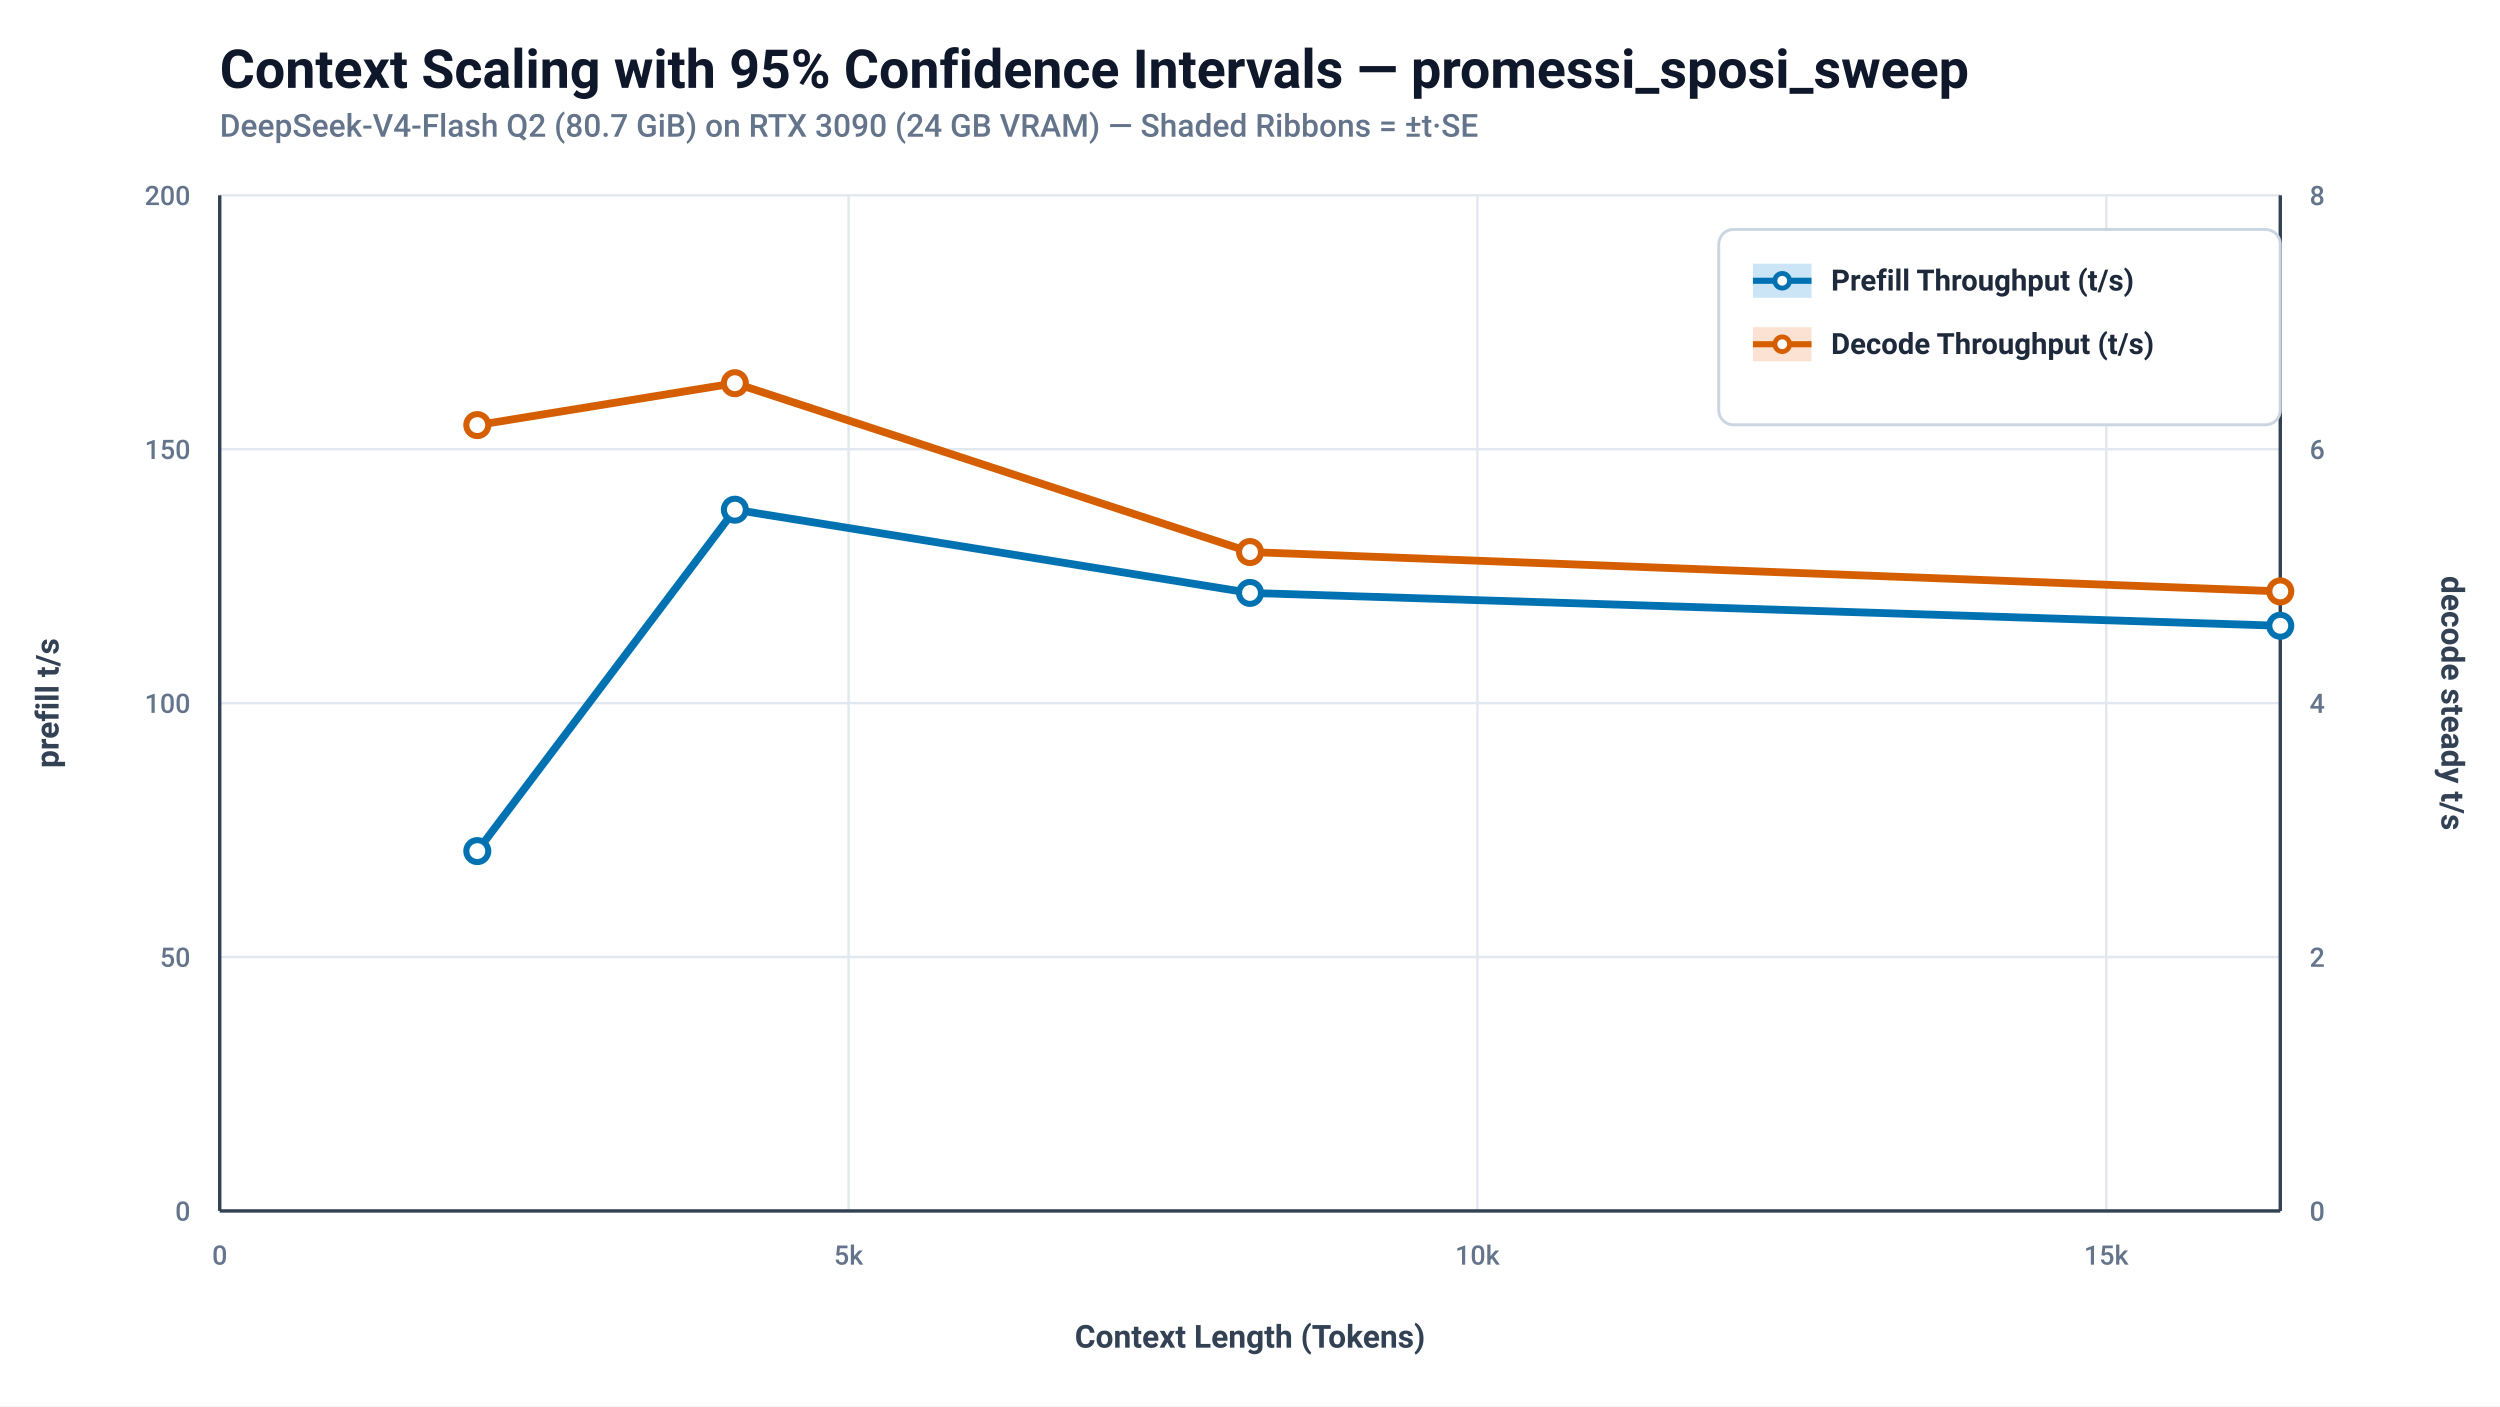
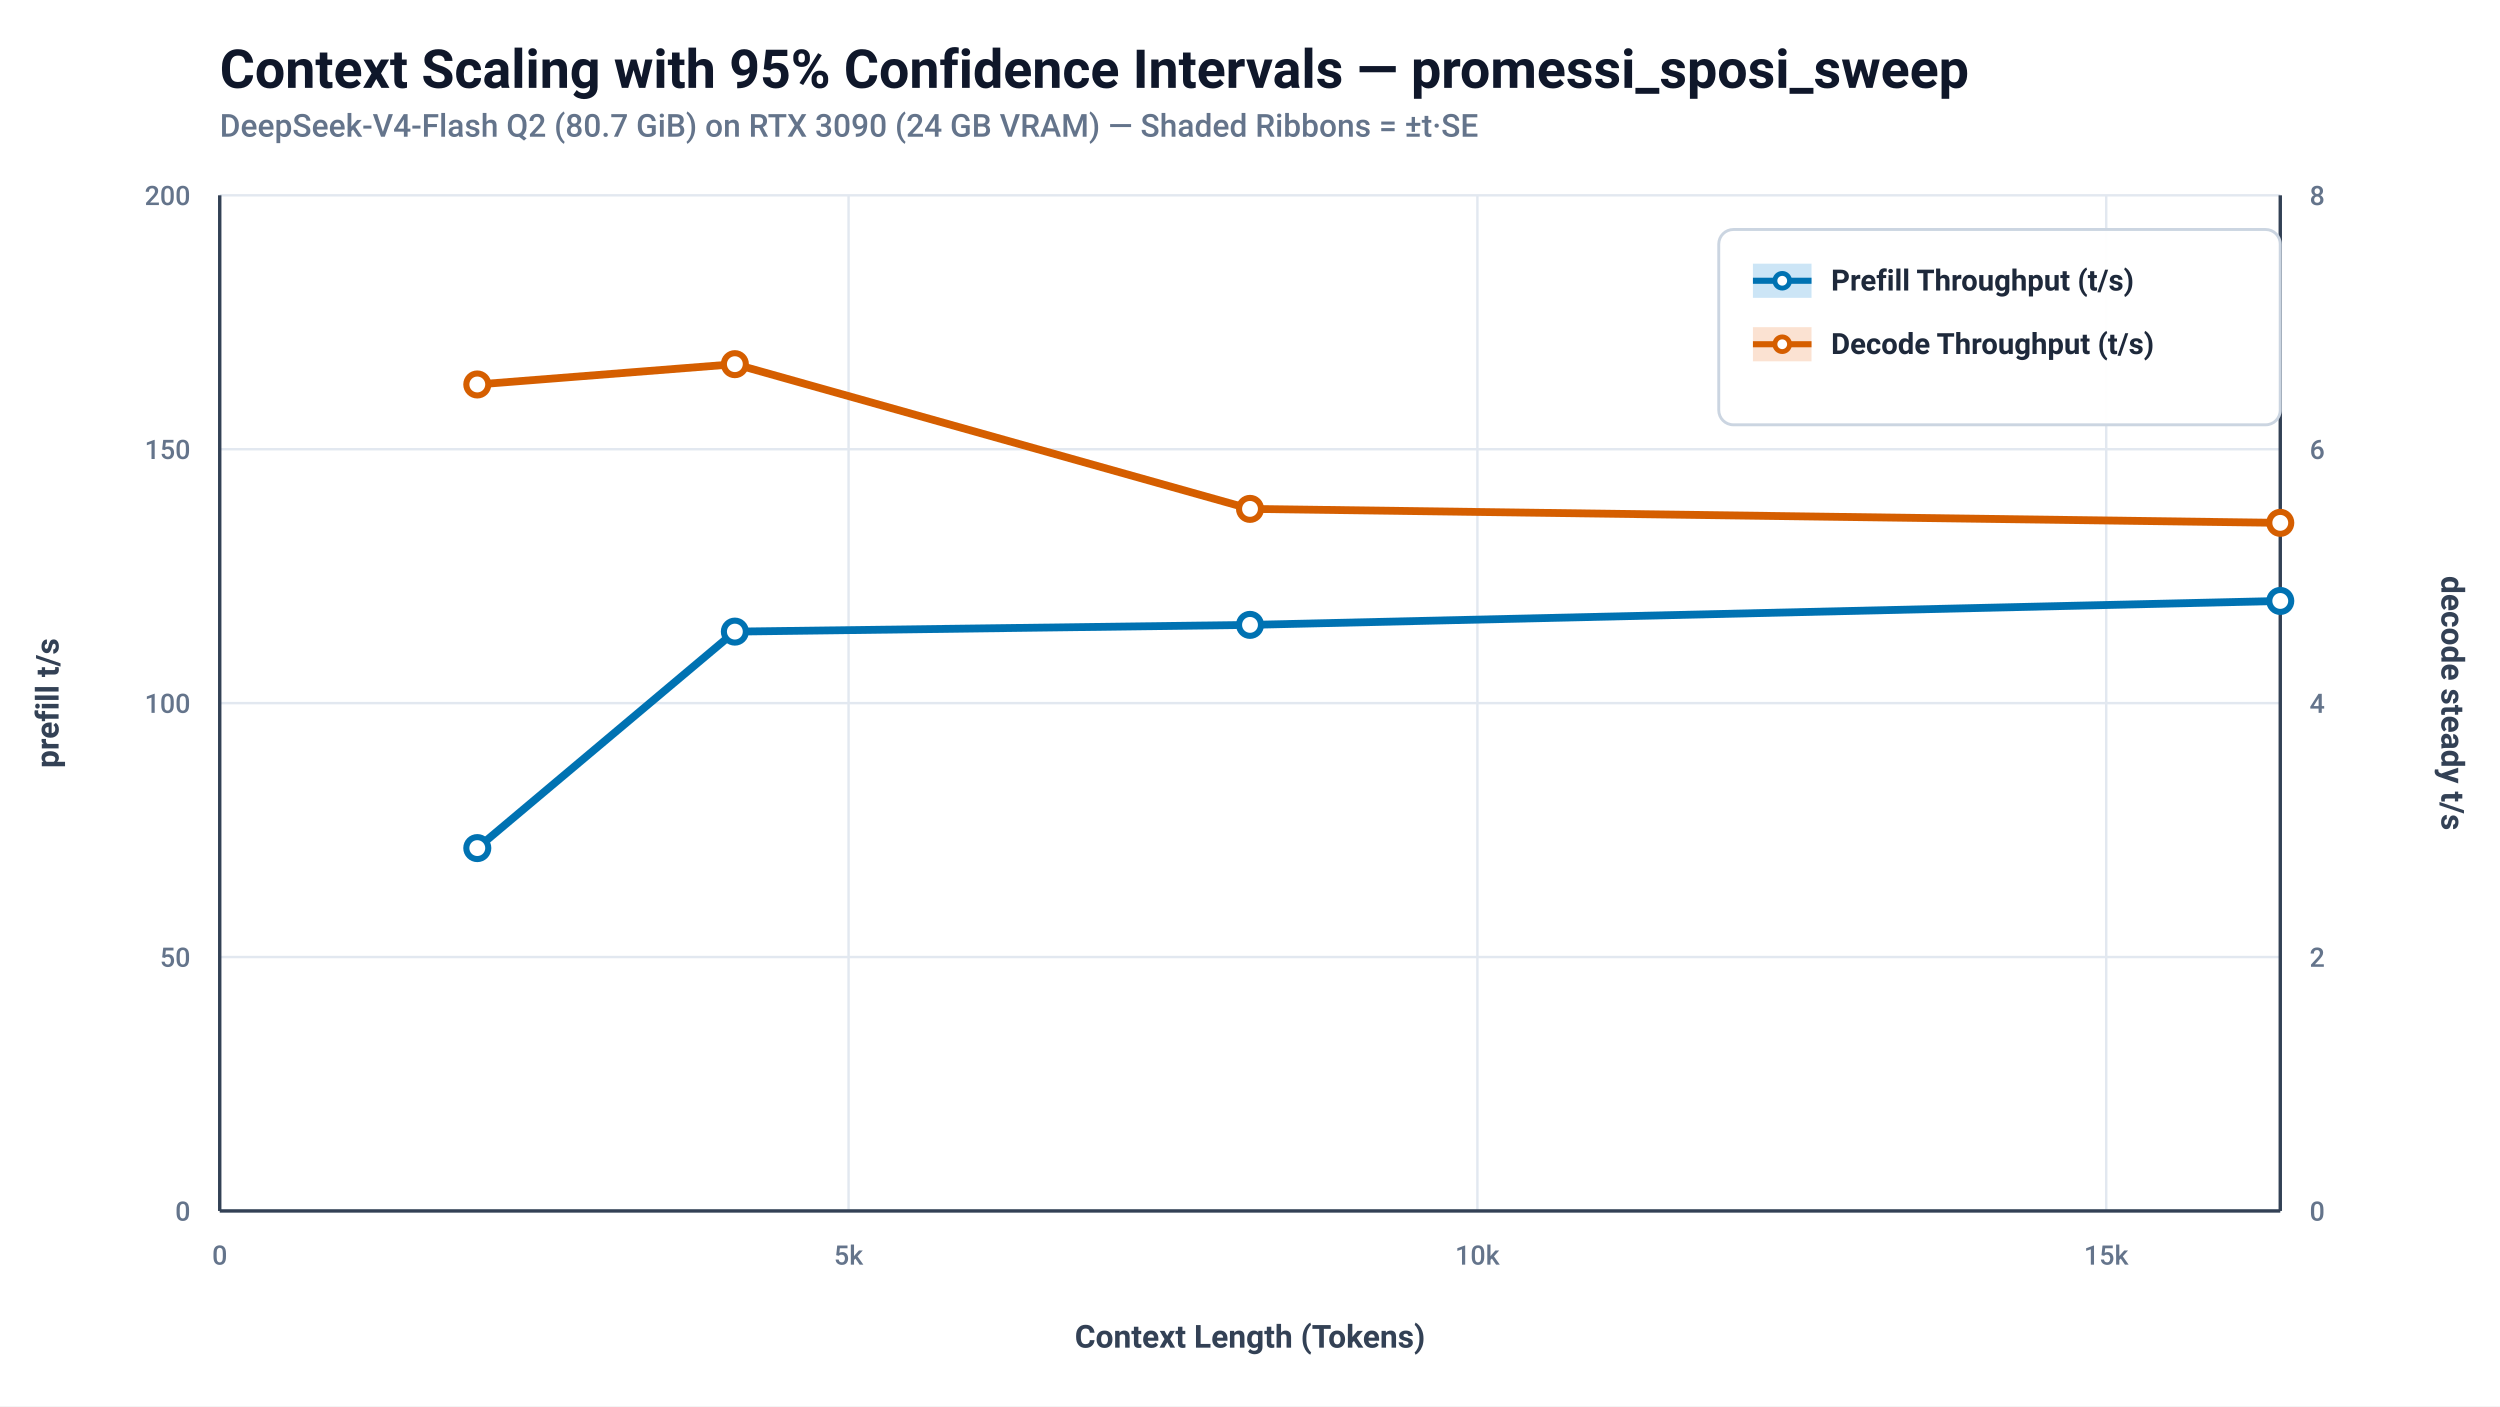
<svg xmlns="http://www.w3.org/2000/svg" width="1024" height="576" viewBox="0 0 1024 576">
  <style>
text { font-family: -apple-system, BlinkMacSystemFont, 'Segoe UI', Roboto, Helvetica, Arial, sans-serif; }
.title { font-size: 22px; font-weight: 700; fill: #0f172a; }
.subtitle { font-size: 13px; font-weight: 500; fill: #64748b; }
.axis-label { font-size: 13px; font-weight: 600; fill: #334155; }
.tick { font-size: 11px; font-weight: 500; fill: #64748b; }
.legend { font-size: 12px; font-weight: 600; fill: #1e293b; }
.whisker { stroke-linecap: round; }
</style>
  <rect width="1024" height="576" fill="#ffffff" />
  <text class="title" x="90" y="36">Context Scaling with 95% Confidence Intervals — promessi_sposi_sweep</text>
  <text class="subtitle" x="90" y="56">DeepSeek-V4-Flash Q2 (80.7 GiB) on RTX 3090 (24 GB VRAM) — Shaded Ribbons = ±t·SE</text>
  <line x1="90" y1="496.00" x2="934" y2="496.00" stroke="#e2e8f0" stroke-width="1" />
  <text class="tick" x="78" y="500.00" text-anchor="end">0</text>
  <line x1="90" y1="392.00" x2="934" y2="392.00" stroke="#e2e8f0" stroke-width="1" />
  <text class="tick" x="78" y="396.00" text-anchor="end">50</text>
  <line x1="90" y1="288.00" x2="934" y2="288.00" stroke="#e2e8f0" stroke-width="1" />
  <text class="tick" x="78" y="292.00" text-anchor="end">100</text>
  <line x1="90" y1="184.00" x2="934" y2="184.00" stroke="#e2e8f0" stroke-width="1" />
  <text class="tick" x="78" y="188.00" text-anchor="end">150</text>
  <line x1="90" y1="80.00" x2="934" y2="80.00" stroke="#e2e8f0" stroke-width="1" />
  <text class="tick" x="78" y="84.00" text-anchor="end">200</text>
  <text class="tick" x="946" y="500.00" text-anchor="start">0</text>
  <text class="tick" x="946" y="396.00" text-anchor="start">2</text>
  <text class="tick" x="946" y="292.00" text-anchor="start">4</text>
  <text class="tick" x="946" y="188.00" text-anchor="start">6</text>
  <text class="tick" x="946" y="84.00" text-anchor="start">8</text>
  <line x1="90.00" y1="80" x2="90.00" y2="496" stroke="#e2e8f0" stroke-width="1" />
  <text class="tick" x="90.00" y="518" text-anchor="middle">0</text>
  <line x1="347.57" y1="80" x2="347.57" y2="496" stroke="#e2e8f0" stroke-width="1" />
  <text class="tick" x="347.57" y="518" text-anchor="middle">5k</text>
  <line x1="605.14" y1="80" x2="605.14" y2="496" stroke="#e2e8f0" stroke-width="1" />
  <text class="tick" x="605.14" y="518" text-anchor="middle">10k</text>
  <line x1="862.71" y1="80" x2="862.71" y2="496" stroke="#e2e8f0" stroke-width="1" />
  <text class="tick" x="862.71" y="518" text-anchor="middle">15k</text>
  <line x1="90" y1="80" x2="90" y2="496" stroke="#334155" stroke-width="1.4" />
  <line x1="934" y1="80" x2="934" y2="496" stroke="#334155" stroke-width="1.4" />
  <line x1="90" y1="496" x2="934" y2="496" stroke="#334155" stroke-width="1.4" />
  <text class="axis-label" x="512.0" y="552" text-anchor="middle">Context Length (Tokens)</text>
  <text class="axis-label" x="24" y="288.0" text-anchor="middle" transform="rotate(-90 24 288.0)">prefill t/s</text>
  <text class="axis-label" x="1000" y="288.0" text-anchor="middle" transform="rotate(90 1000 288.0)">decode steady t/s</text>
-   <polygon points="195.50,348.61 301.00,208.77 512.00,242.86 934.00,256.32 934.00,256.32 512.00,242.86 301.00,208.77 195.50,348.61" fill="#9accee" fill-opacity="0.35" />
-   <line class="whisker" x1="195.50" y1="348.61" x2="195.50" y2="348.61" stroke="#0072B2" stroke-width="1.6" opacity="0.75" />
-   <line class="whisker" x1="191.50" y1="348.61" x2="199.50" y2="348.61" stroke="#0072B2" stroke-width="1.6" opacity="0.75" />
-   <line class="whisker" x1="191.50" y1="348.61" x2="199.50" y2="348.61" stroke="#0072B2" stroke-width="1.6" opacity="0.75" />
-   <line class="whisker" x1="301.00" y1="208.77" x2="301.00" y2="208.77" stroke="#0072B2" stroke-width="1.6" opacity="0.75" />
-   <line class="whisker" x1="297.00" y1="208.77" x2="305.00" y2="208.77" stroke="#0072B2" stroke-width="1.6" opacity="0.75" />
-   <line class="whisker" x1="297.00" y1="208.77" x2="305.00" y2="208.77" stroke="#0072B2" stroke-width="1.6" opacity="0.75" />
-   <line class="whisker" x1="512.00" y1="242.86" x2="512.00" y2="242.86" stroke="#0072B2" stroke-width="1.6" opacity="0.75" />
-   <line class="whisker" x1="508.00" y1="242.86" x2="516.00" y2="242.86" stroke="#0072B2" stroke-width="1.6" opacity="0.75" />
-   <line class="whisker" x1="508.00" y1="242.86" x2="516.00" y2="242.86" stroke="#0072B2" stroke-width="1.6" opacity="0.75" />
-   <line class="whisker" x1="934.00" y1="256.32" x2="934.00" y2="256.32" stroke="#0072B2" stroke-width="1.6" opacity="0.75" />
-   <line class="whisker" x1="930.00" y1="256.32" x2="938.00" y2="256.32" stroke="#0072B2" stroke-width="1.6" opacity="0.75" />
-   <line class="whisker" x1="930.00" y1="256.32" x2="938.00" y2="256.32" stroke="#0072B2" stroke-width="1.6" opacity="0.75" />
-   <polyline fill="none" stroke="#0072B2" stroke-width="3.2" stroke-linecap="round" stroke-linejoin="round" points="195.50,348.61 301.00,208.77 512.00,242.86 934.00,256.32" />
-   <circle cx="195.50" cy="348.61" r="4.5" fill="#ffffff" stroke="#0072B2" stroke-width="2.5" />
-   <circle cx="301.00" cy="208.77" r="4.5" fill="#ffffff" stroke="#0072B2" stroke-width="2.5" />
-   <circle cx="512.00" cy="242.86" r="4.5" fill="#ffffff" stroke="#0072B2" stroke-width="2.5" />
-   <circle cx="934.00" cy="256.32" r="4.5" fill="#ffffff" stroke="#0072B2" stroke-width="2.5" />
-   <polygon points="195.50,174.12 301.00,156.96 512.00,226.12 934.00,242.24 934.00,242.24 512.00,226.12 301.00,156.96 195.50,174.12" fill="#f8c7a7" fill-opacity="0.35" />
-   <line class="whisker" x1="195.50" y1="174.12" x2="195.50" y2="174.12" stroke="#D55E00" stroke-width="1.6" opacity="0.75" />
-   <line class="whisker" x1="191.50" y1="174.12" x2="199.50" y2="174.12" stroke="#D55E00" stroke-width="1.6" opacity="0.75" />
-   <line class="whisker" x1="191.50" y1="174.12" x2="199.50" y2="174.12" stroke="#D55E00" stroke-width="1.6" opacity="0.75" />
-   <line class="whisker" x1="301.00" y1="156.96" x2="301.00" y2="156.96" stroke="#D55E00" stroke-width="1.6" opacity="0.75" />
-   <line class="whisker" x1="297.00" y1="156.96" x2="305.00" y2="156.96" stroke="#D55E00" stroke-width="1.6" opacity="0.75" />
-   <line class="whisker" x1="297.00" y1="156.96" x2="305.00" y2="156.96" stroke="#D55E00" stroke-width="1.6" opacity="0.75" />
-   <line class="whisker" x1="512.00" y1="226.12" x2="512.00" y2="226.12" stroke="#D55E00" stroke-width="1.6" opacity="0.75" />
-   <line class="whisker" x1="508.00" y1="226.12" x2="516.00" y2="226.12" stroke="#D55E00" stroke-width="1.6" opacity="0.75" />
-   <line class="whisker" x1="508.00" y1="226.12" x2="516.00" y2="226.12" stroke="#D55E00" stroke-width="1.6" opacity="0.75" />
-   <line class="whisker" x1="934.00" y1="242.24" x2="934.00" y2="242.24" stroke="#D55E00" stroke-width="1.6" opacity="0.75" />
-   <line class="whisker" x1="930.00" y1="242.24" x2="938.00" y2="242.24" stroke="#D55E00" stroke-width="1.6" opacity="0.75" />
-   <line class="whisker" x1="930.00" y1="242.24" x2="938.00" y2="242.24" stroke="#D55E00" stroke-width="1.6" opacity="0.75" />
-   <polyline fill="none" stroke="#D55E00" stroke-width="3.2" stroke-linecap="round" stroke-linejoin="round" points="195.50,174.12 301.00,156.96 512.00,226.12 934.00,242.24" />
-   <circle cx="195.50" cy="174.12" r="4.5" fill="#ffffff" stroke="#D55E00" stroke-width="2.5" />
-   <circle cx="301.00" cy="156.96" r="4.5" fill="#ffffff" stroke="#D55E00" stroke-width="2.5" />
-   <circle cx="512.00" cy="226.12" r="4.5" fill="#ffffff" stroke="#D55E00" stroke-width="2.5" />
-   <circle cx="934.00" cy="242.24" r="4.5" fill="#ffffff" stroke="#D55E00" stroke-width="2.5" />
+   <polygon points="195.50,347.38 301.00,258.71 512.00,255.95 934.00,246.15 934.00,246.15 512.00,255.95 301.00,258.71 195.50,347.38" fill="#9accee" fill-opacity="0.35" />
+   <line class="whisker" x1="195.50" y1="347.38" x2="195.50" y2="347.38" stroke="#0072B2" stroke-width="1.6" opacity="0.75" />
+   <line class="whisker" x1="191.50" y1="347.38" x2="199.50" y2="347.38" stroke="#0072B2" stroke-width="1.6" opacity="0.75" />
+   <line class="whisker" x1="191.50" y1="347.38" x2="199.50" y2="347.38" stroke="#0072B2" stroke-width="1.6" opacity="0.75" />
+   <line class="whisker" x1="301.00" y1="258.71" x2="301.00" y2="258.71" stroke="#0072B2" stroke-width="1.6" opacity="0.75" />
+   <line class="whisker" x1="297.00" y1="258.71" x2="305.00" y2="258.71" stroke="#0072B2" stroke-width="1.6" opacity="0.75" />
+   <line class="whisker" x1="297.00" y1="258.71" x2="305.00" y2="258.71" stroke="#0072B2" stroke-width="1.6" opacity="0.75" />
+   <line class="whisker" x1="512.00" y1="255.95" x2="512.00" y2="255.95" stroke="#0072B2" stroke-width="1.6" opacity="0.75" />
+   <line class="whisker" x1="508.00" y1="255.95" x2="516.00" y2="255.95" stroke="#0072B2" stroke-width="1.6" opacity="0.75" />
+   <line class="whisker" x1="508.00" y1="255.95" x2="516.00" y2="255.95" stroke="#0072B2" stroke-width="1.6" opacity="0.75" />
+   <line class="whisker" x1="934.00" y1="246.15" x2="934.00" y2="246.15" stroke="#0072B2" stroke-width="1.6" opacity="0.75" />
+   <line class="whisker" x1="930.00" y1="246.15" x2="938.00" y2="246.15" stroke="#0072B2" stroke-width="1.6" opacity="0.75" />
+   <line class="whisker" x1="930.00" y1="246.15" x2="938.00" y2="246.15" stroke="#0072B2" stroke-width="1.6" opacity="0.75" />
+   <polyline fill="none" stroke="#0072B2" stroke-width="3.2" stroke-linecap="round" stroke-linejoin="round" points="195.50,347.38 301.00,258.71 512.00,255.95 934.00,246.15" />
+   <circle cx="195.50" cy="347.38" r="4.5" fill="#ffffff" stroke="#0072B2" stroke-width="2.5" />
+   <circle cx="301.00" cy="258.71" r="4.5" fill="#ffffff" stroke="#0072B2" stroke-width="2.5" />
+   <circle cx="512.00" cy="255.95" r="4.5" fill="#ffffff" stroke="#0072B2" stroke-width="2.5" />
+   <circle cx="934.00" cy="246.15" r="4.5" fill="#ffffff" stroke="#0072B2" stroke-width="2.5" />
+   <polygon points="195.50,157.48 301.00,149.16 512.00,208.44 934.00,214.16 934.00,214.16 512.00,208.44 301.00,149.16 195.50,157.48" fill="#f8c7a7" fill-opacity="0.35" />
+   <line class="whisker" x1="195.50" y1="157.48" x2="195.50" y2="157.48" stroke="#D55E00" stroke-width="1.6" opacity="0.75" />
+   <line class="whisker" x1="191.50" y1="157.48" x2="199.50" y2="157.48" stroke="#D55E00" stroke-width="1.6" opacity="0.75" />
+   <line class="whisker" x1="191.50" y1="157.48" x2="199.50" y2="157.48" stroke="#D55E00" stroke-width="1.6" opacity="0.75" />
+   <line class="whisker" x1="301.00" y1="149.16" x2="301.00" y2="149.16" stroke="#D55E00" stroke-width="1.6" opacity="0.75" />
+   <line class="whisker" x1="297.00" y1="149.16" x2="305.00" y2="149.16" stroke="#D55E00" stroke-width="1.6" opacity="0.75" />
+   <line class="whisker" x1="297.00" y1="149.16" x2="305.00" y2="149.16" stroke="#D55E00" stroke-width="1.6" opacity="0.75" />
+   <line class="whisker" x1="512.00" y1="208.44" x2="512.00" y2="208.44" stroke="#D55E00" stroke-width="1.6" opacity="0.75" />
+   <line class="whisker" x1="508.00" y1="208.44" x2="516.00" y2="208.44" stroke="#D55E00" stroke-width="1.6" opacity="0.75" />
+   <line class="whisker" x1="508.00" y1="208.44" x2="516.00" y2="208.44" stroke="#D55E00" stroke-width="1.6" opacity="0.75" />
+   <line class="whisker" x1="934.00" y1="214.16" x2="934.00" y2="214.16" stroke="#D55E00" stroke-width="1.6" opacity="0.75" />
+   <line class="whisker" x1="930.00" y1="214.16" x2="938.00" y2="214.16" stroke="#D55E00" stroke-width="1.6" opacity="0.75" />
+   <line class="whisker" x1="930.00" y1="214.16" x2="938.00" y2="214.16" stroke="#D55E00" stroke-width="1.6" opacity="0.75" />
+   <polyline fill="none" stroke="#D55E00" stroke-width="3.2" stroke-linecap="round" stroke-linejoin="round" points="195.50,157.48 301.00,149.16 512.00,208.44 934.00,214.16" />
+   <circle cx="195.50" cy="157.48" r="4.5" fill="#ffffff" stroke="#D55E00" stroke-width="2.5" />
+   <circle cx="301.00" cy="149.16" r="4.5" fill="#ffffff" stroke="#D55E00" stroke-width="2.5" />
+   <circle cx="512.00" cy="208.44" r="4.5" fill="#ffffff" stroke="#D55E00" stroke-width="2.5" />
+   <circle cx="934.00" cy="214.16" r="4.5" fill="#ffffff" stroke="#D55E00" stroke-width="2.5" />
  <rect x="704" y="94" width="230" height="80" rx="6" fill="#ffffff" fill-opacity="0.95" stroke="#cbd5e1" stroke-width="1.2" />
  <rect x="718" y="108" width="24" height="14" fill="#9accee" fill-opacity="0.5" />
  <line x1="718" y1="115" x2="742" y2="115" stroke="#0072B2" stroke-width="2.5" />
  <circle cx="730" cy="115" r="3" fill="#fff" stroke="#0072B2" stroke-width="2" />
  <text class="legend" x="750" y="119">Prefill Throughput (t/s)</text>
  <rect x="718" y="134" width="24" height="14" fill="#f8c7a7" fill-opacity="0.5" />
  <line x1="718" y1="141" x2="742" y2="141" stroke="#D55E00" stroke-width="2.5" />
  <circle cx="730" cy="141" r="3" fill="#fff" stroke="#D55E00" stroke-width="2" />
  <text class="legend" x="750" y="145">Decode Throughput (t/s)</text>
</svg>
